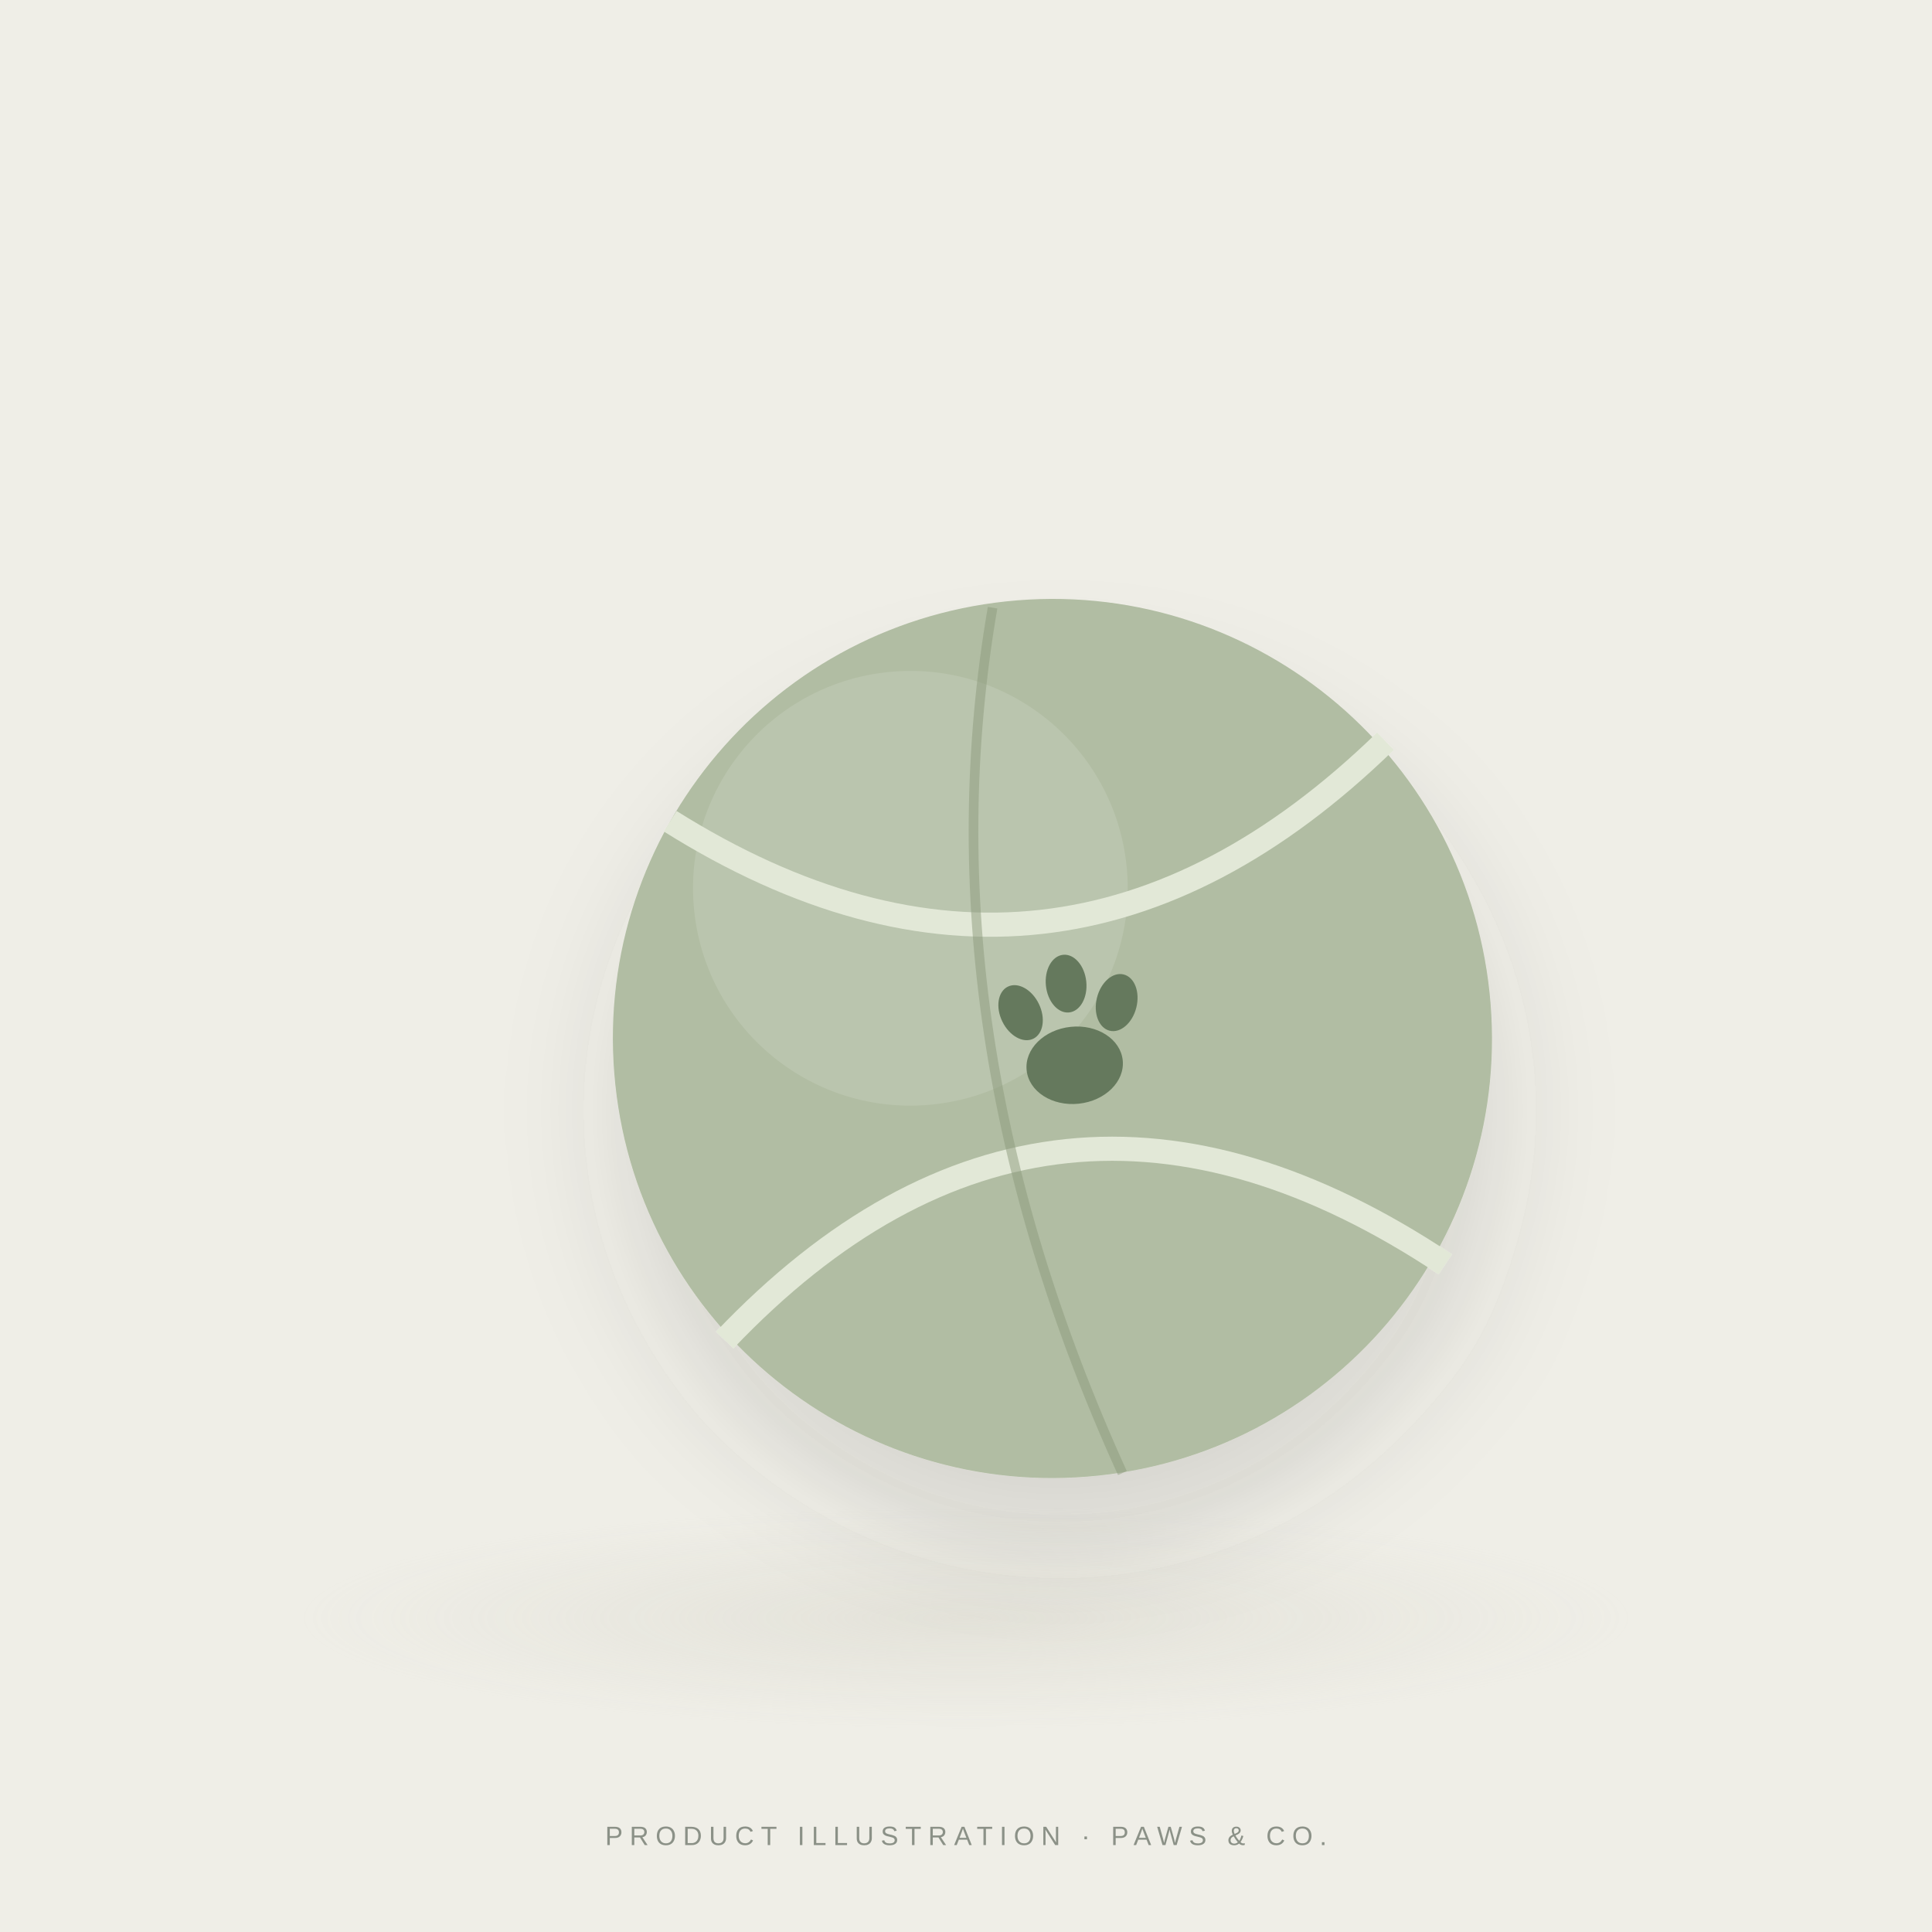
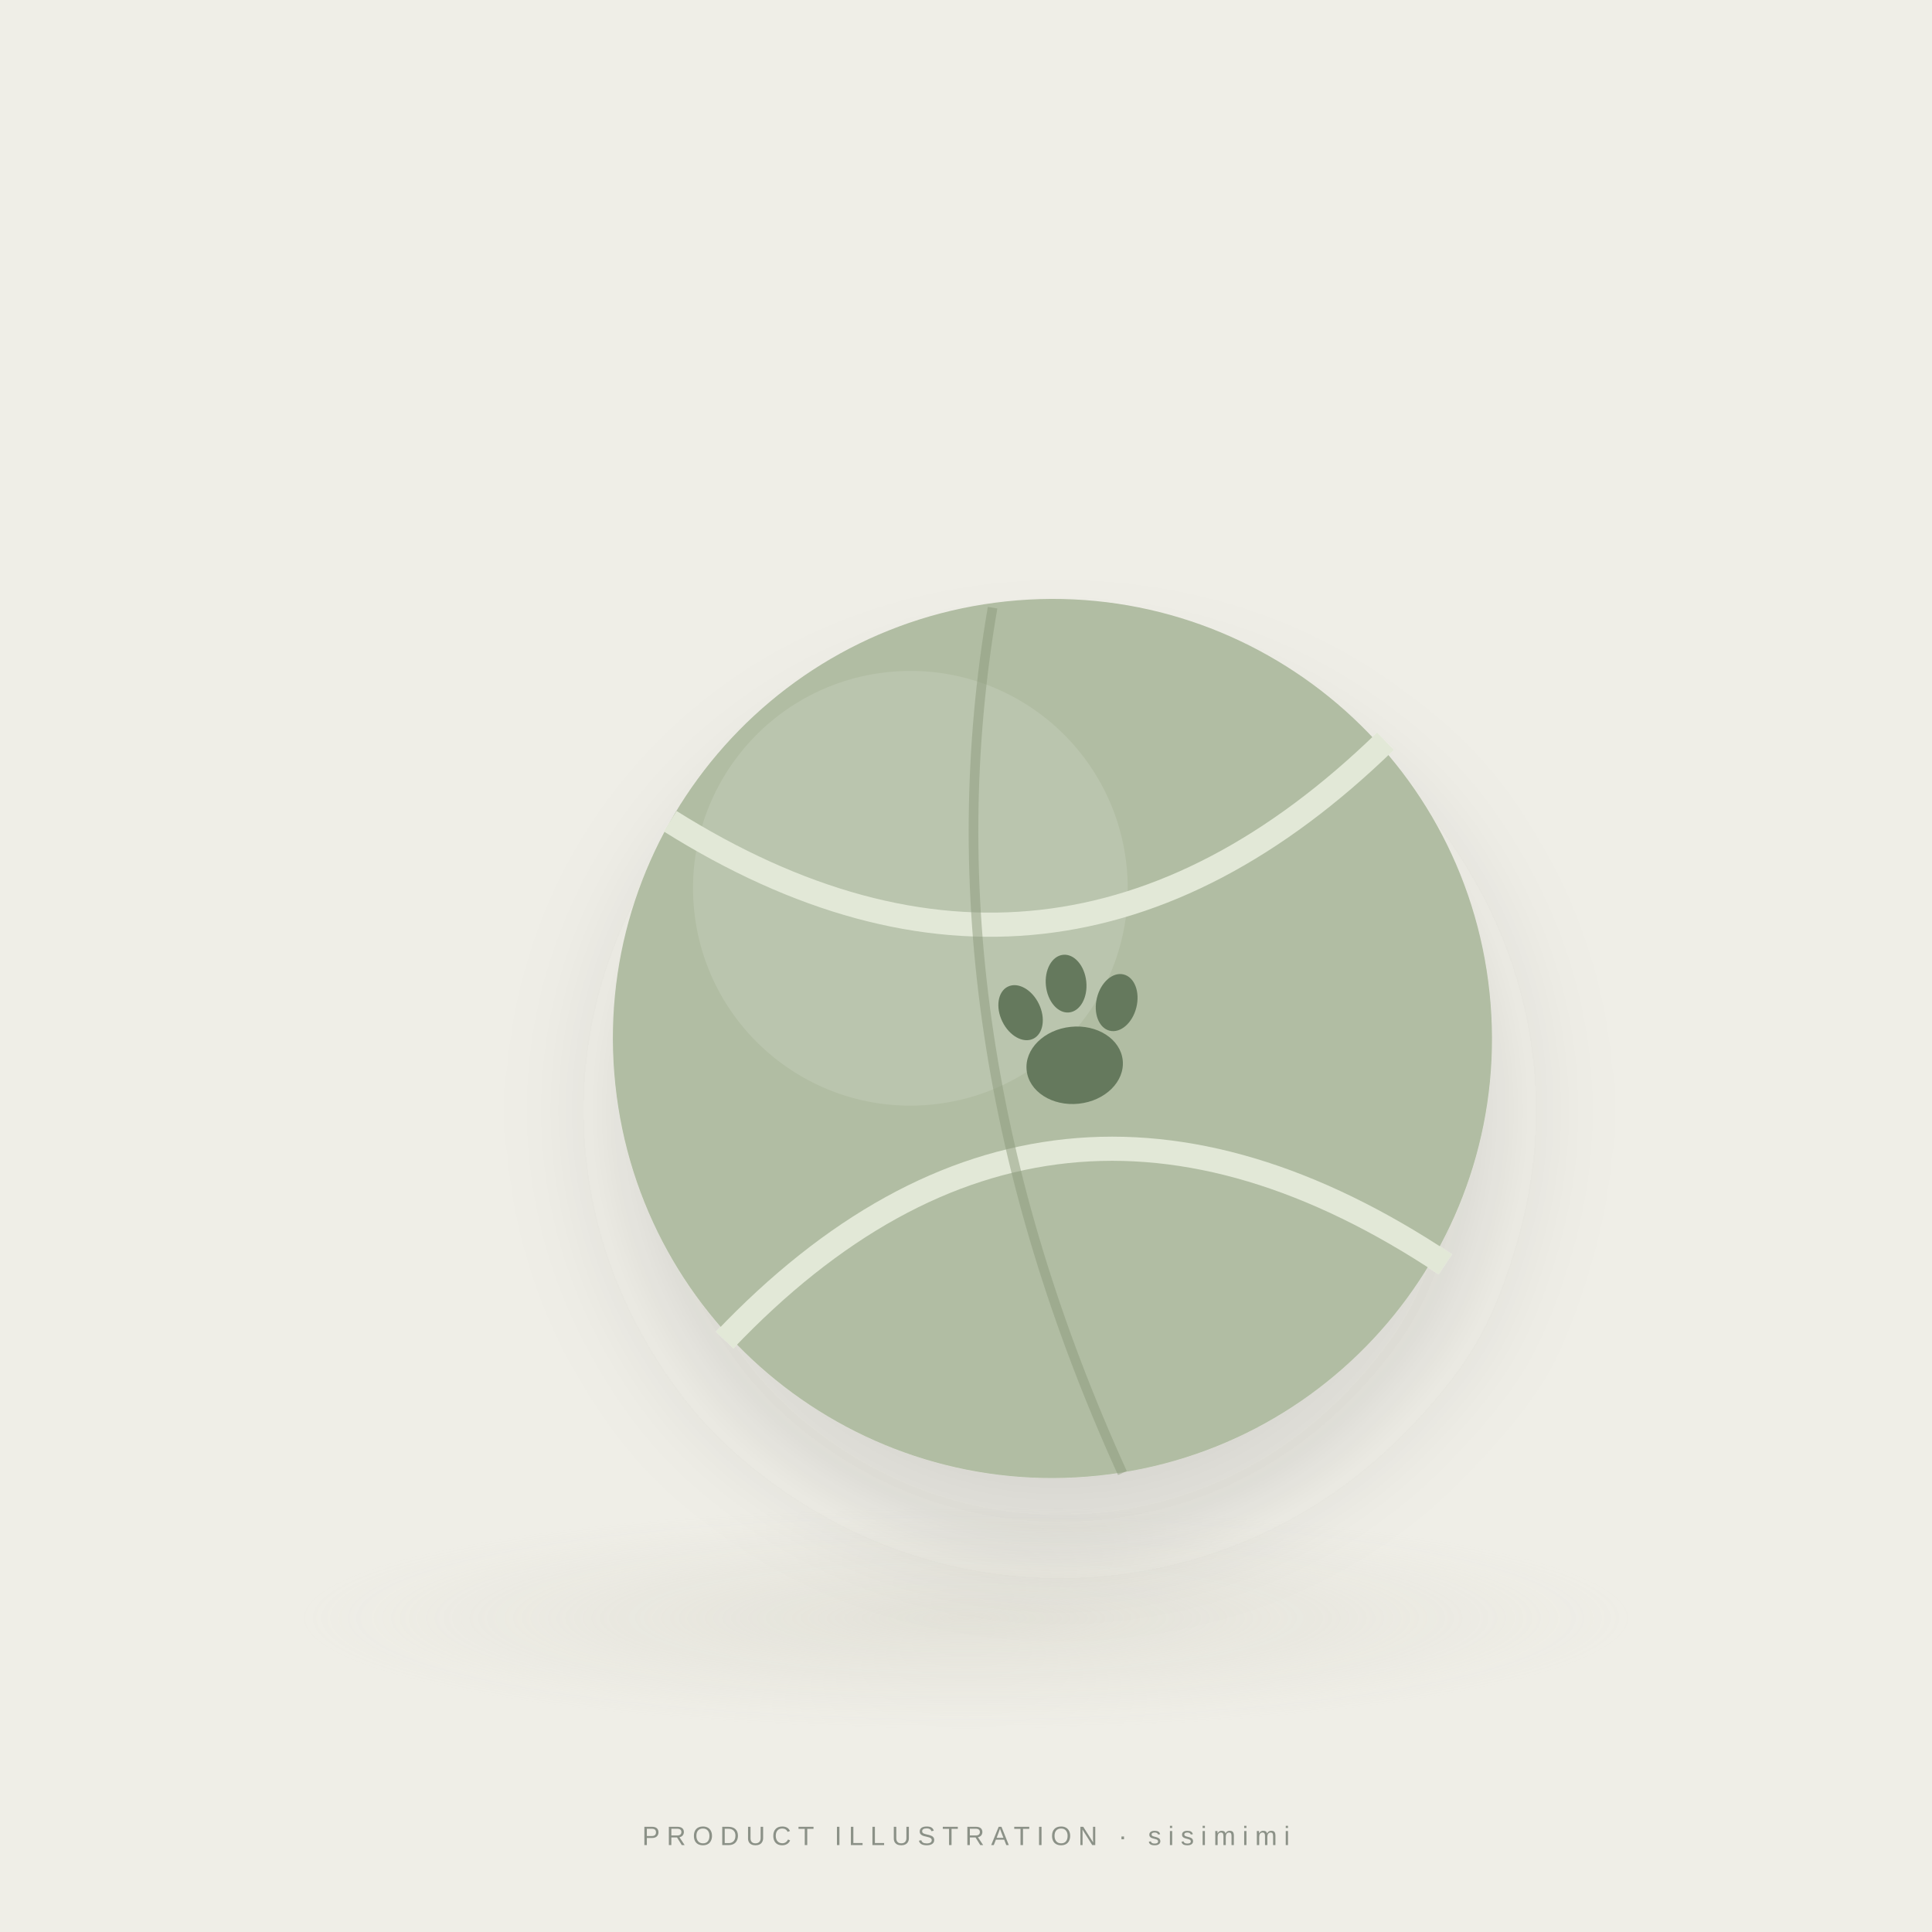
<svg xmlns="http://www.w3.org/2000/svg" viewBox="0 0 400 400" role="img" aria-label="Bóng cao su Soft Bounce — hình minh họa sản phẩm">
  <defs>
    <linearGradient id="paper" x1="0" y1="0" x2="1" y2="0">
      <stop stop-color="#e7e0d1" />
      <stop offset=".35" stop-color="#f7f2e7" />
      <stop offset=".7" stop-color="#efe8d9" />
      <stop offset="1" stop-color="#dcd5c6" />
    </linearGradient>
    <linearGradient id="metal">
      <stop stop-color="#b8b8af" />
      <stop offset=".28" stop-color="#e3e3db" />
      <stop offset=".7" stop-color="#d4d4c9" />
      <stop offset="1" stop-color="#acaca1" />
    </linearGradient>
    <filter id="shadow" x="-40%" y="-30%" width="180%" height="190%">
      <feDropShadow dx="0" dy="15" stdDeviation="11" flood-color="#4d4b3c" flood-opacity=".14" />
    </filter>
    <radialGradient id="ground">
      <stop stop-color="#c9c7ba" stop-opacity=".3" />
      <stop offset="1" stop-color="#c9c7ba" stop-opacity="0" />
    </radialGradient>
  </defs>
  <rect width="400" height="400" fill="#efeee7" />
  <ellipse cx="200" cy="335" rx="138" ry="23" fill="url(#ground)" />
  <g transform="translate(18 -4) rotate(-6 200 220)" filter="url(#shadow)">
    <circle cx="200" cy="219" r="91" fill="#b1bda3" />
    <circle cx="174" cy="185" r="45" fill="#fff" opacity=".12" />
    <path d="M126 166Q200 224 275 165M126 274Q200 211 276 274" fill="none" stroke="#e2e8d7" stroke-width="5" />
    <path d="M197 129Q173 214 205 310" stroke="#8c9a7c" opacity=".5" fill="none" stroke-width="2" />
    <g transform="translate(204 220)" color="#65795d">
      <g fill="currentColor">
        <ellipse cx="0" cy="5" rx="10" ry="8" />
        <ellipse cx="-10" cy="-7" rx="4.2" ry="6" transform="rotate(-20 -10 -7)" />
        <ellipse cx="0" cy="-12" rx="4.2" ry="6" />
        <ellipse cx="10" cy="-7" rx="4.2" ry="6" transform="rotate(20 10 -7)" />
      </g>
    </g>
  </g>
-   <text x="200" y="382" text-anchor="middle" fill="#8b9187" font-family="Arial,sans-serif" font-size="5.5" letter-spacing="1.4">PRODUCT ILLUSTRATION · PAWS &amp; CO.</text>
+   <text x="200" y="382" text-anchor="middle" fill="#8b9187" font-family="Arial,sans-serif" font-size="5.5" letter-spacing="1.4">PRODUCT ILLUSTRATION · sisimimi</text>
</svg>
